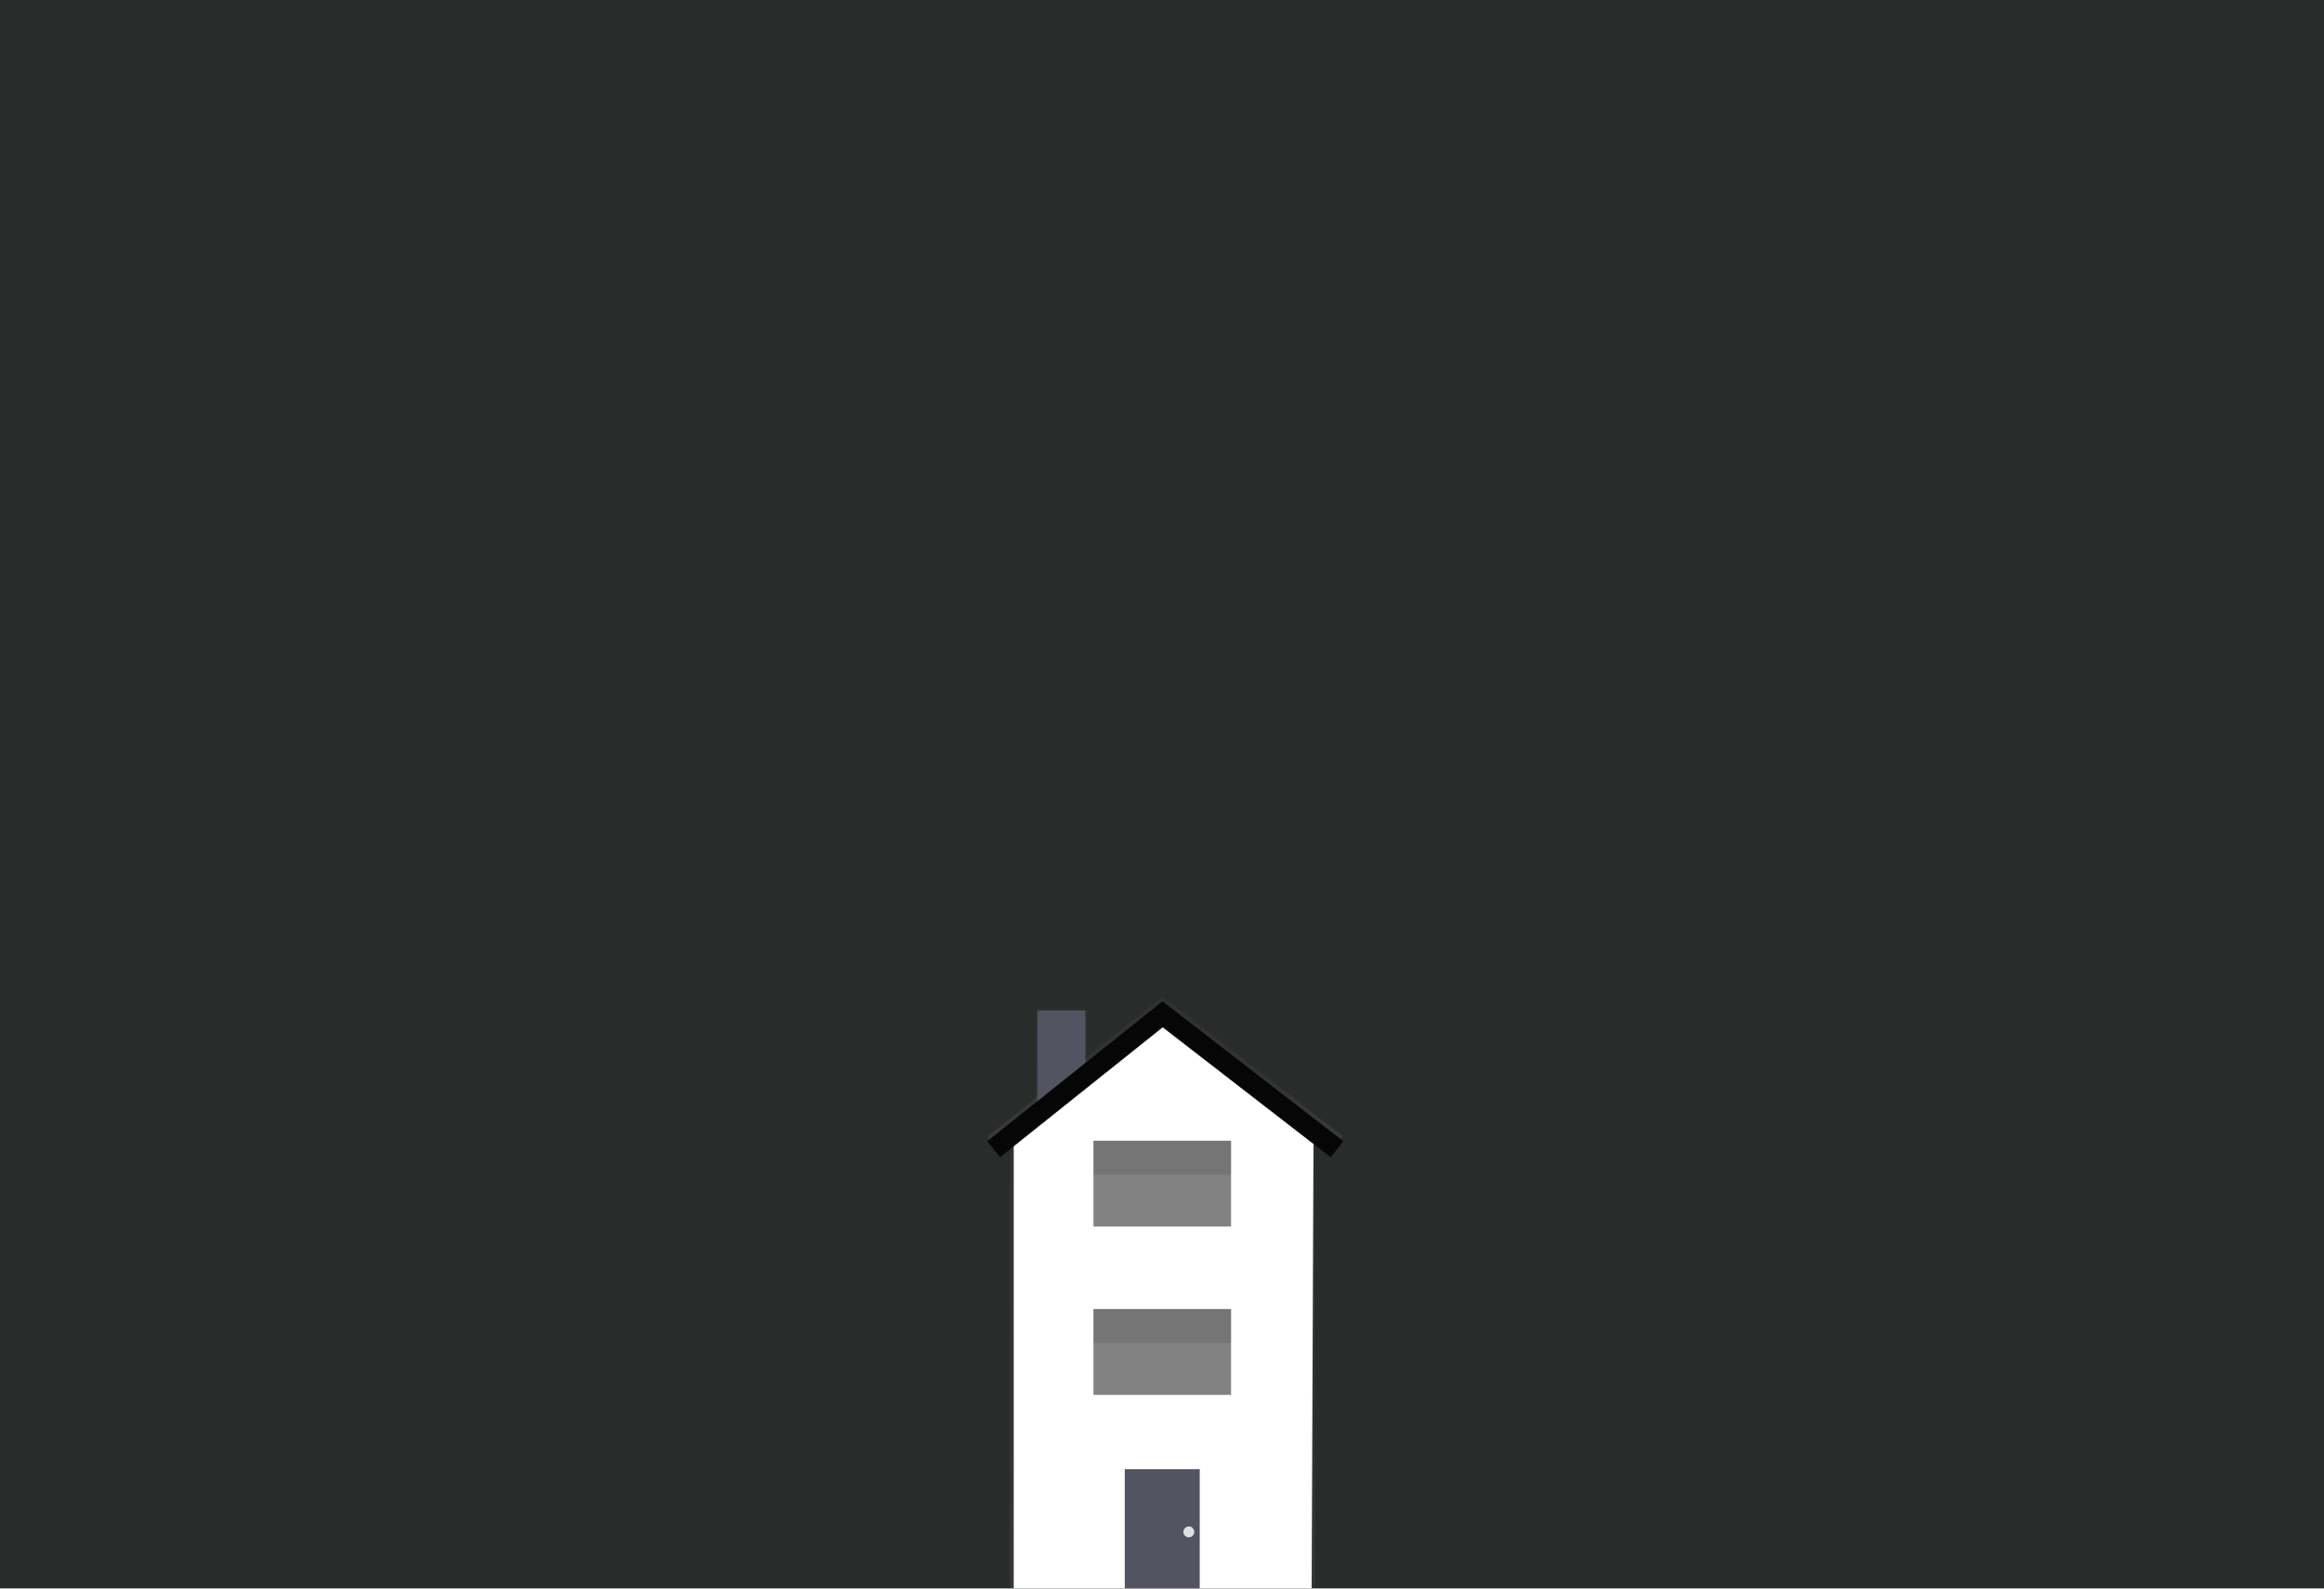
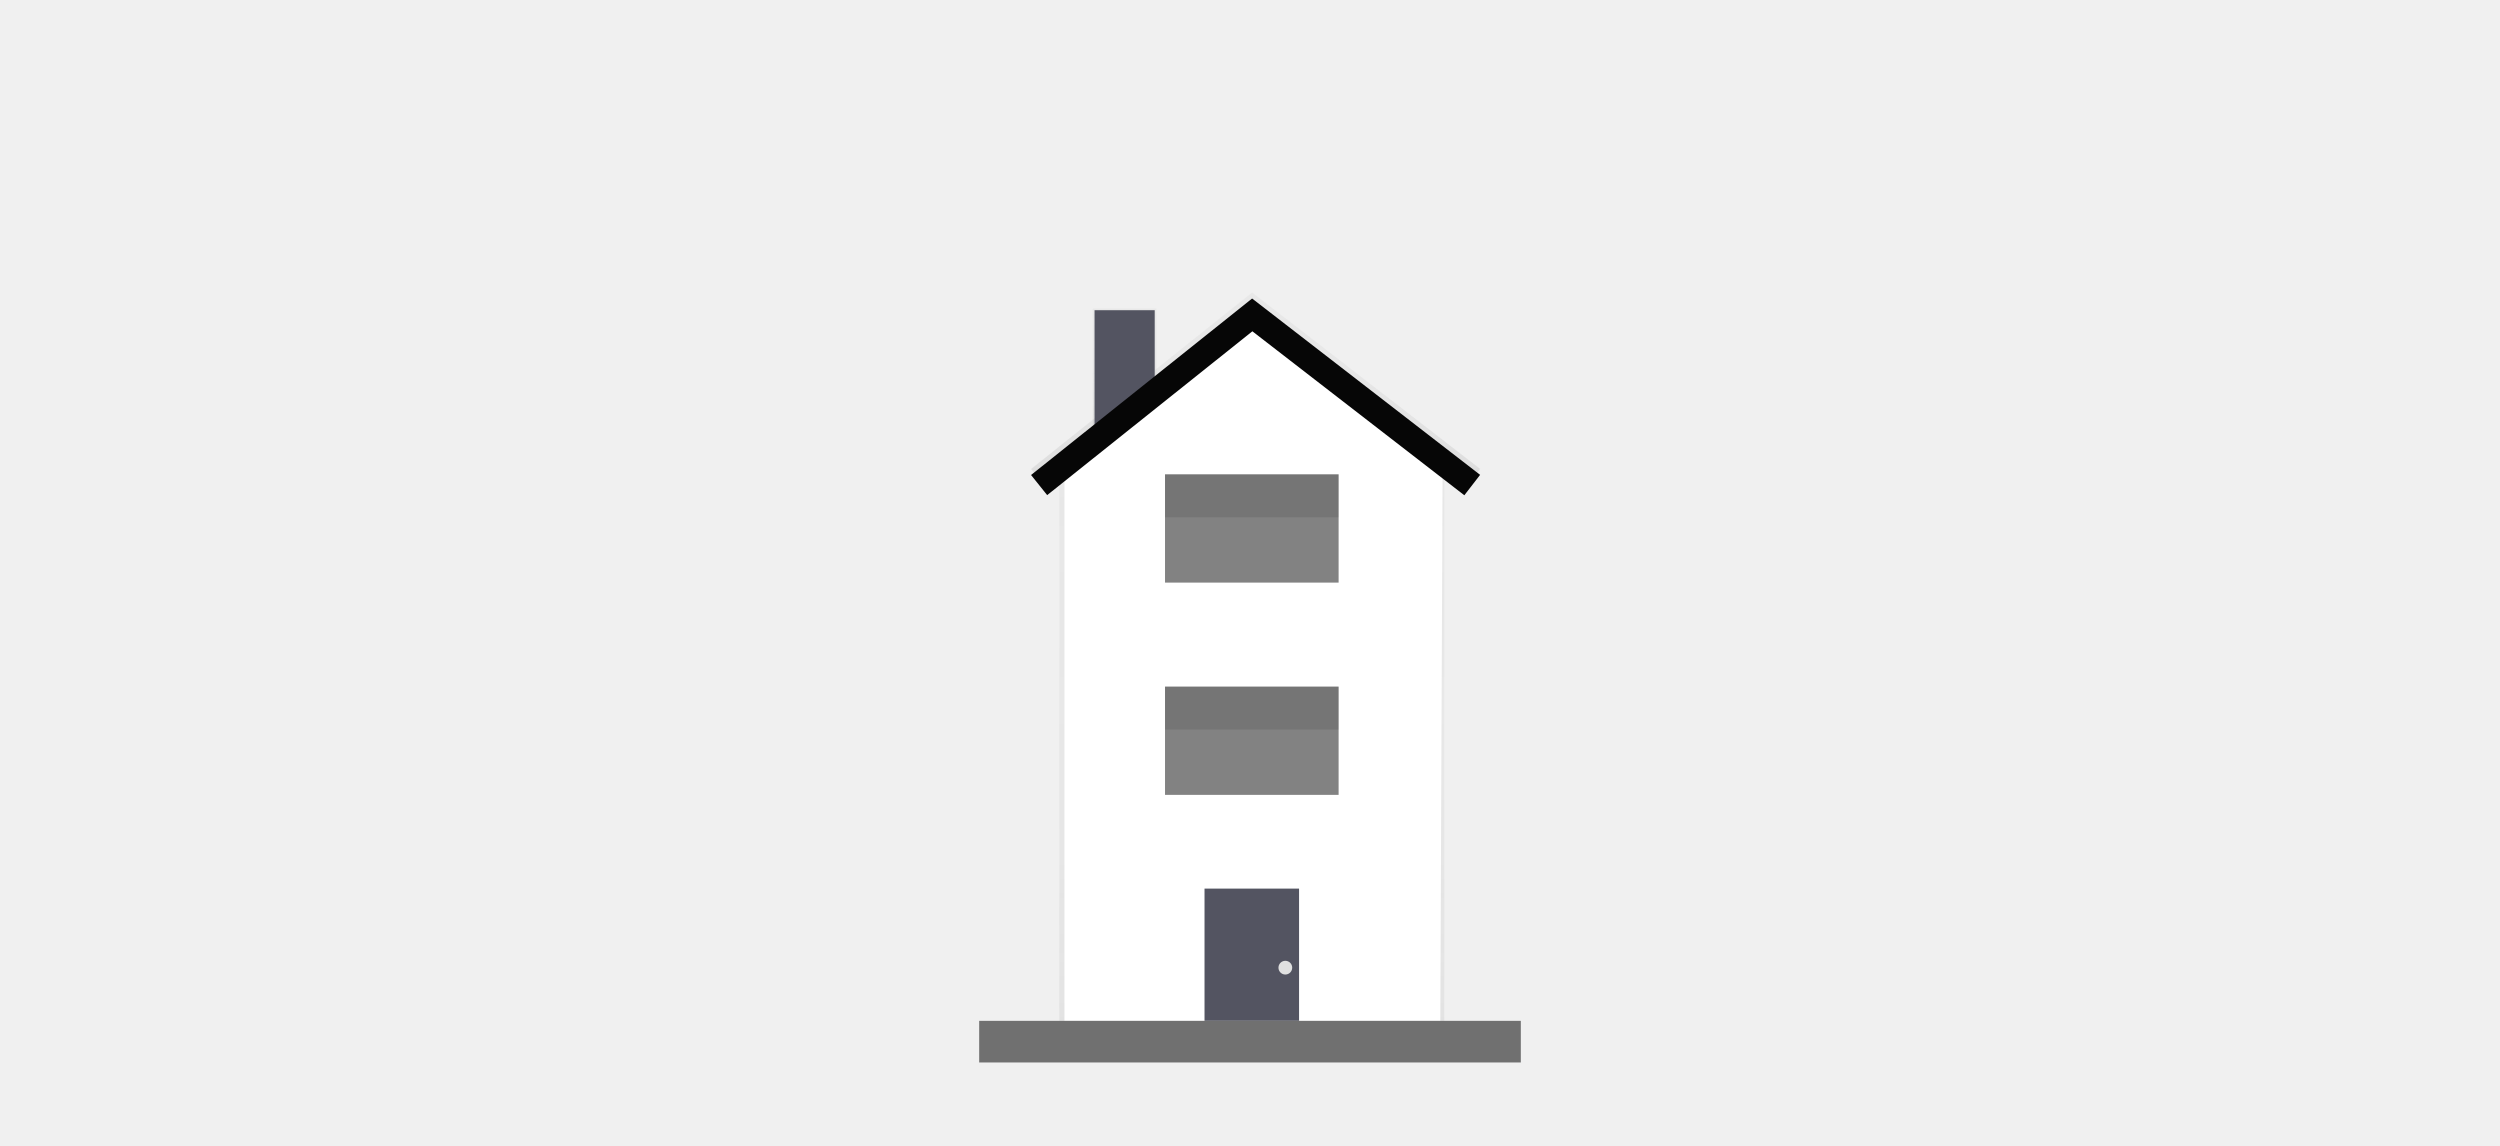
- <svg xmlns="http://www.w3.org/2000/svg" xmlns:xlink="http://www.w3.org/1999/xlink" width="120" height="82" viewBox="0 0 120 82">
+ <svg xmlns="http://www.w3.org/2000/svg" xmlns:xlink="http://www.w3.org/1999/xlink" width="120" height="55" viewBox="0 0 120 55">
  <defs>
    <clipPath id="clip-path">
-       <rect id="Rectangle_498" data-name="Rectangle 498" width="24" height="34" transform="translate(370 257)" fill="#fff" stroke="#707070" stroke-width="1" />
+       <rect id="Rectangle_498" data-name="Rectangle 498" width="28" height="40" transform="translate(370 257)" fill="#fff" stroke="#707070" stroke-width="1" />
    </clipPath>
    <linearGradient id="linear-gradient" x1="0.5" y1="1" x2="0.5" gradientUnits="objectBoundingBox">
      <stop offset="0" stop-color="gray" stop-opacity="0.251" />
      <stop offset="0.54" stop-color="gray" stop-opacity="0.122" />
      <stop offset="1" stop-color="gray" stop-opacity="0.102" />
    </linearGradient>
    <linearGradient id="linear-gradient-2" x1="0.5" x2="0.5" y2="0" xlink:href="#linear-gradient" />
    <clipPath id="clip-building-4">
-       <rect width="120" height="82" />
+       <rect width="120" height="55" />
    </clipPath>
  </defs>
  <g id="building-4" clip-path="url(#clip-building-4)">
-     <rect width="120" height="82" fill="#2a2c2c" />
-     <g id="Mask_Group_2" data-name="Mask Group 2" transform="translate(-322 -209)" clip-path="url(#clip-path)">
-       <g id="undraw_houses3_xwf7" transform="translate(372.977 260.447)">
-         <g id="Group_774" data-name="Group 774" transform="translate(2.528 0.653)" opacity="0.7">
-           <rect id="Rectangle_491" data-name="Rectangle 491" width="2.603" height="5.137" fill="url(#linear-gradient)" />
+     <g id="Mask_Group_2" data-name="Mask Group 2" transform="translate(-324 -247)" clip-path="url(#clip-path)">
+       <g id="undraw_houses3_xwf7" transform="translate(373.491 261.041)">
+         <g id="Group_774" data-name="Group 774" transform="translate(2.964 0.766)" opacity="0.7">
+           <rect id="Rectangle_491" data-name="Rectangle 491" width="3.052" height="6.023" fill="url(#linear-gradient)" />
        </g>
        <g id="Group_775" data-name="Group 775" opacity="0.7">
-           <path id="Path_87" data-name="Path 87" d="M690.626,8.053l-8.677-6.711-8.4,6.707-.659-.824L681.939,0l9.333,7.219Z" transform="translate(-672.89)" fill="url(#linear-gradient-2)" />
+           <path id="Path_87" data-name="Path 87" d="M693.687,9.443,683.513,1.573l-9.85,7.864-.773-.966L683.5,0l10.944,8.464Z" transform="translate(-672.89)" fill="url(#linear-gradient-2)" />
        </g>
-         <rect id="Rectangle_492" data-name="Rectangle 492" width="2.463" height="5.066" transform="translate(2.598 0.724)" fill="#535461" />
-         <g id="Group_776" data-name="Group 776" transform="translate(1.156 6.845)" opacity="0.7">
-           <path id="Path_88" data-name="Path 88" d="M696.51,80.888H680.75V46.83l7.948-.31,7.812.31Z" transform="translate(-680.75 -46.52)" fill="url(#linear-gradient-2)" />
+         <rect id="Rectangle_492" data-name="Rectangle 492" width="2.888" height="5.94" transform="translate(3.047 0.849)" fill="#535461" />
+         <g id="Group_776" data-name="Group 776" transform="translate(1.356 8.026)" opacity="0.7">
+           <path id="Path_88" data-name="Path 88" d="M699.23,86.82H680.75V46.884l9.32-.364,9.16.364Z" transform="translate(-680.75 -46.52)" fill="url(#linear-gradient-2)" />
        </g>
-         <path id="Path_89" data-name="Path 89" d="M697.518,48.471H682.18V14.278l7.669-5.768,7.81,5.98Z" transform="translate(-680.813 -7.258)" fill="#fff" />
-         <rect id="Rectangle_493" data-name="Rectangle 493" width="7.105" height="4.432" transform="translate(5.484 16.132)" fill="#060606" opacity="0.5" />
-         <g id="Group_777" data-name="Group 777" transform="translate(5.484 16.132)" opacity="0.1">
-           <rect id="Rectangle_494" data-name="Rectangle 494" width="7.105" height="1.758" />
+         <path id="Path_89" data-name="Path 89" d="M700.165,55.368H682.18V15.273l8.992-6.763,9.158,7.012Z" transform="translate(-680.577 -7.042)" fill="#fff" />
+         <rect id="Rectangle_493" data-name="Rectangle 493" width="8.332" height="5.197" transform="translate(6.43 18.916)" fill="#060606" opacity="0.5" />
+         <g id="Group_777" data-name="Group 777" transform="translate(6.43 18.916)" opacity="0.1">
+           <rect id="Rectangle_494" data-name="Rectangle 494" width="8.332" height="2.062" />
        </g>
-         <rect id="Rectangle_495" data-name="Rectangle 495" width="7.105" height="4.432" transform="translate(5.484 7.442)" fill="#060606" opacity="0.5" />
-         <g id="Group_778" data-name="Group 778" transform="translate(5.484 7.442)" opacity="0.1">
-           <rect id="Rectangle_496" data-name="Rectangle 496" width="7.105" height="1.758" />
+         <rect id="Rectangle_495" data-name="Rectangle 495" width="8.332" height="5.197" transform="translate(6.43 8.727)" fill="#060606" opacity="0.5" />
+         <g id="Group_778" data-name="Group 778" transform="translate(6.43 8.727)" opacity="0.1">
+           <rect id="Rectangle_496" data-name="Rectangle 496" width="8.332" height="2.062" />
        </g>
-         <path id="Path_90" data-name="Path 90" d="M690.626,9.724l-8.677-6.712-8.4,6.707-.659-.824,9.049-7.224,9.333,7.219Z" transform="translate(-672.89 -1.424)" fill="#060606" />
-         <g id="Group_779" data-name="Group 779" transform="translate(7.101 24.4)">
-           <rect id="Rectangle_497" data-name="Rectangle 497" width="3.87" height="6.473" fill="#535461" />
-           <circle id="Ellipse_420" data-name="Ellipse 420" cx="0.281" cy="0.281" r="0.281" transform="translate(3.026 2.955)" fill="#e0e0e0" />
+         <path id="Path_90" data-name="Path 90" d="M693.687,11.114,683.513,3.243l-9.85,7.864-.773-.966L683.5,1.67l10.944,8.464Z" transform="translate(-672.89 -1.382)" fill="#060606" />
+         <g id="Group_779" data-name="Group 779" transform="translate(8.326 28.612)">
+           <rect id="Rectangle_497" data-name="Rectangle 497" width="4.538" height="7.59" fill="#535461" />
+           <circle id="Ellipse_420" data-name="Ellipse 420" cx="0.33" cy="0.33" r="0.33" transform="translate(3.549 3.465)" fill="#e0e0e0" />
        </g>
      </g>
    </g>
+     <g id="Rectangle_505" data-name="Rectangle 505" transform="translate(47 49)" fill="#fff" stroke="#707070" stroke-width="1">
+       <rect width="26" height="2" stroke="none" />
+       <rect x="0.5" y="0.5" width="25" height="1" fill="none" />
+     </g>
  </g>
</svg>
